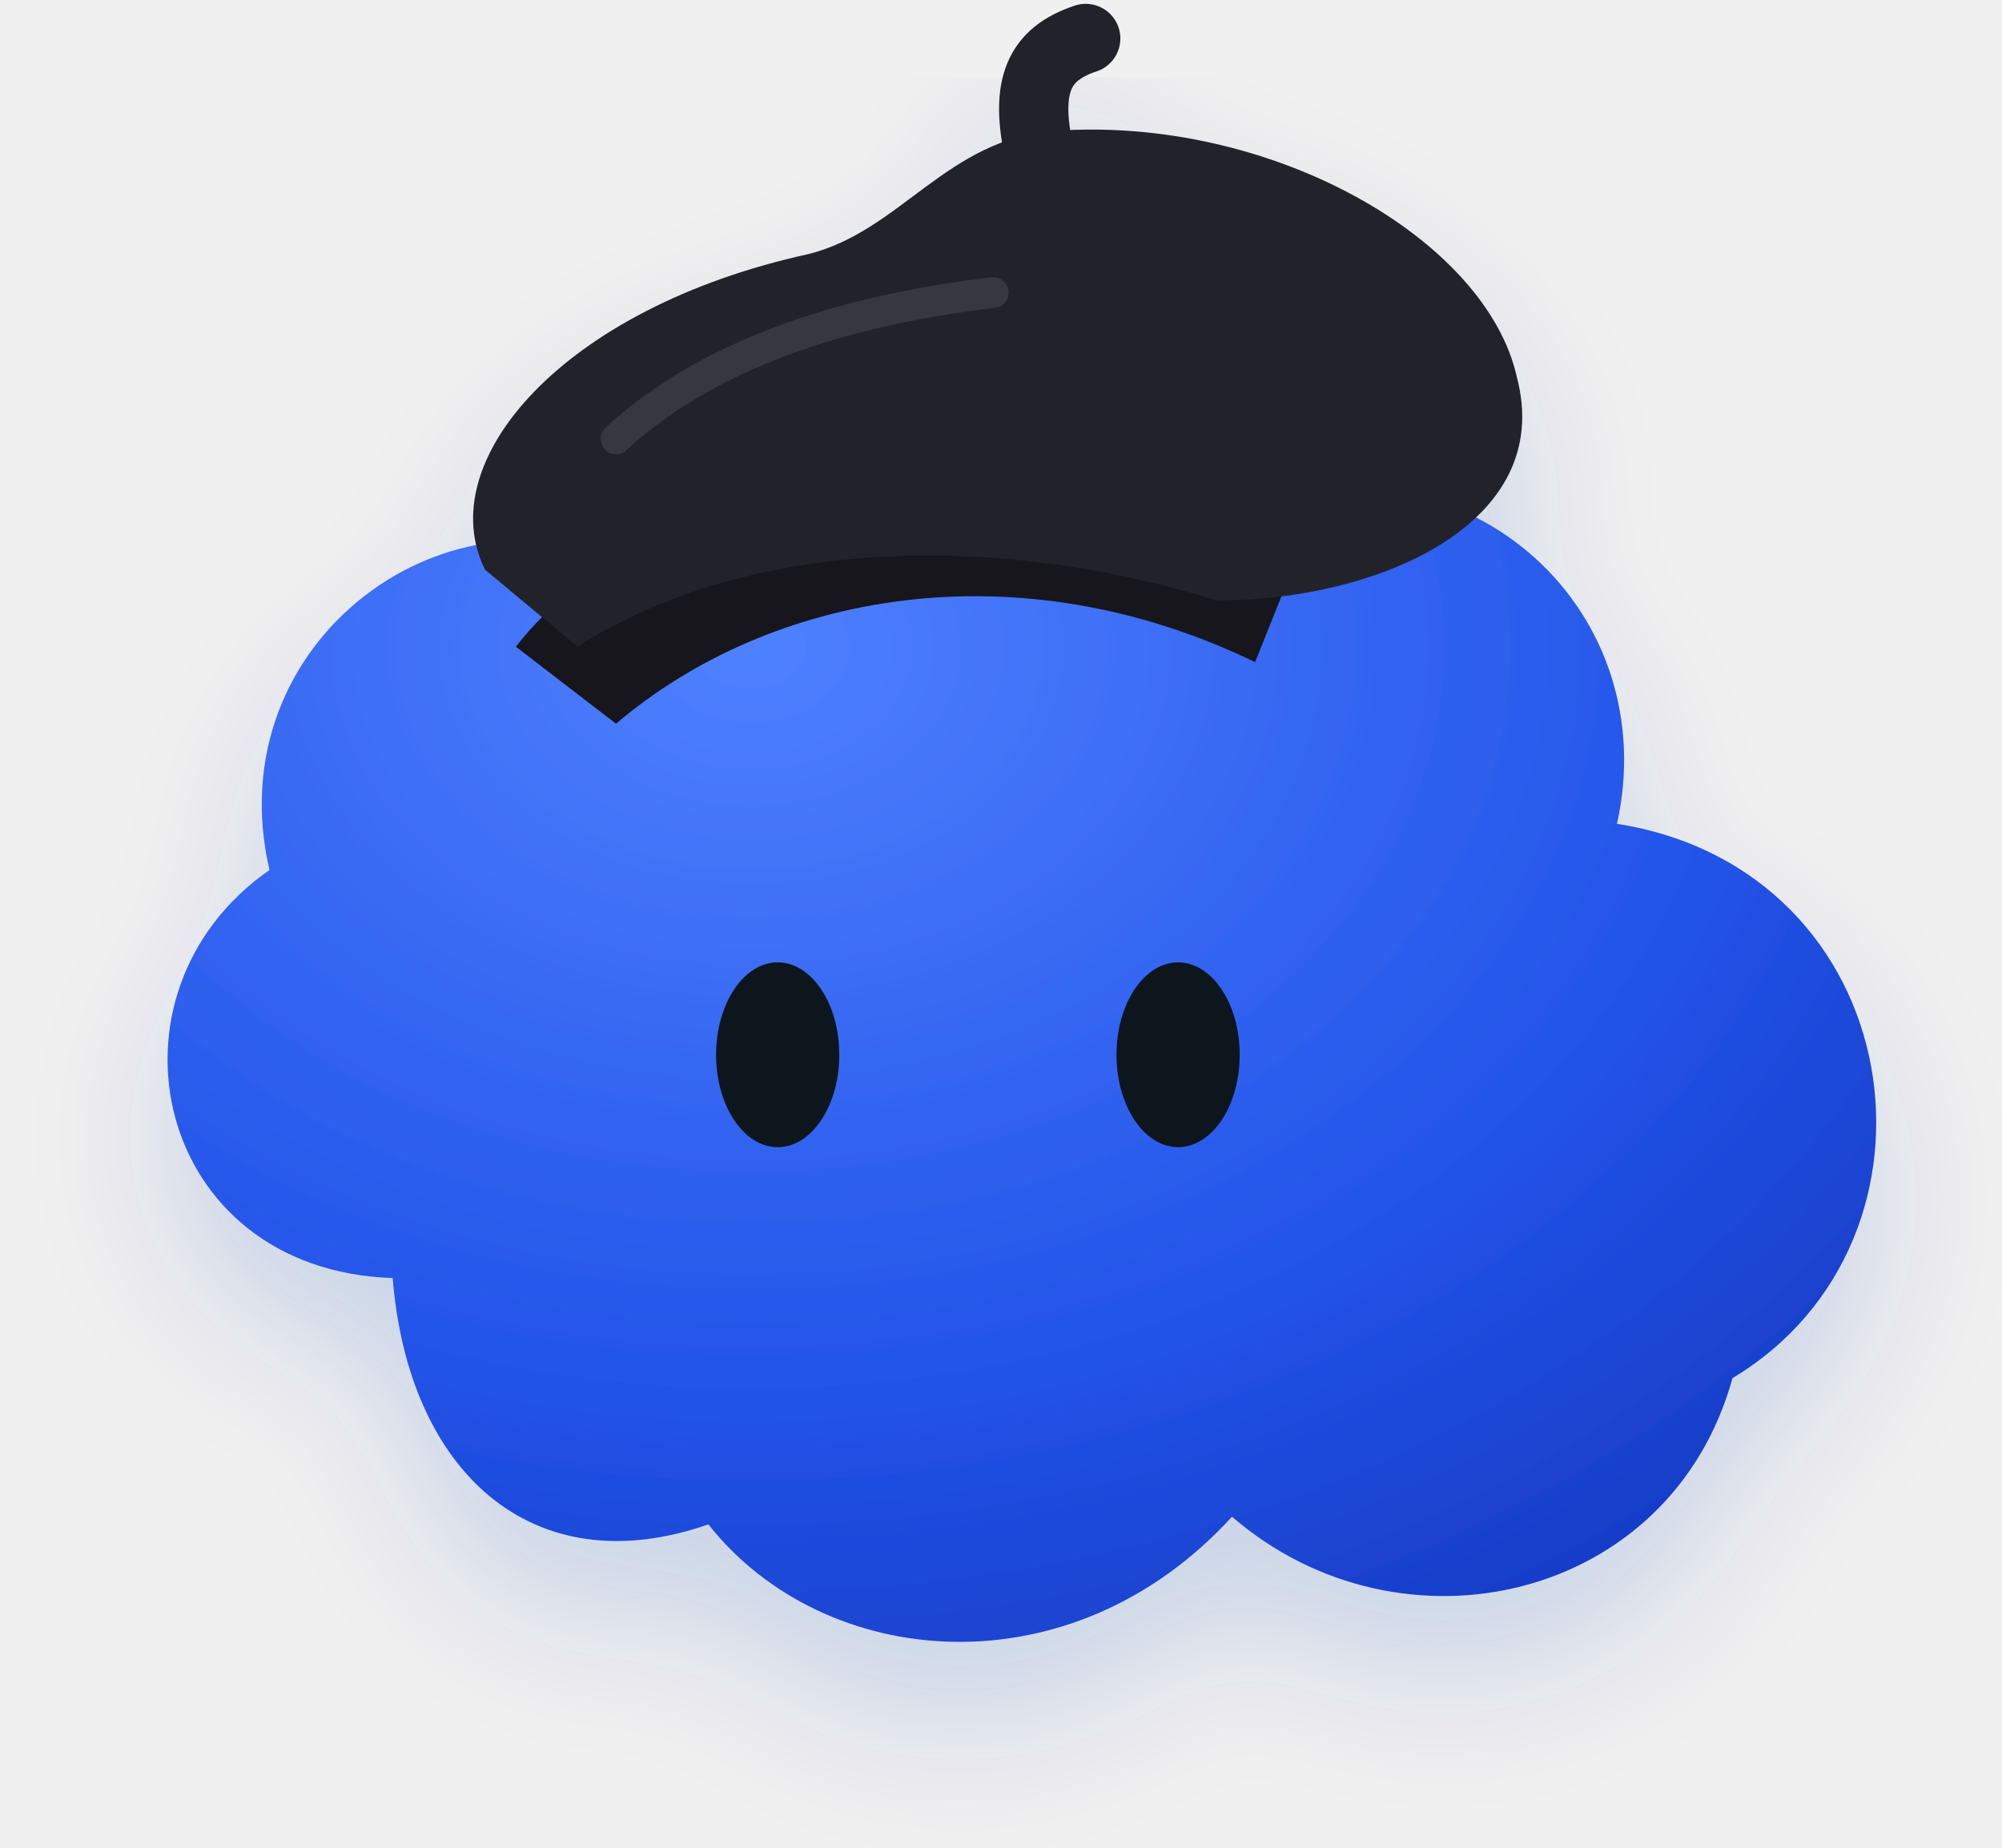
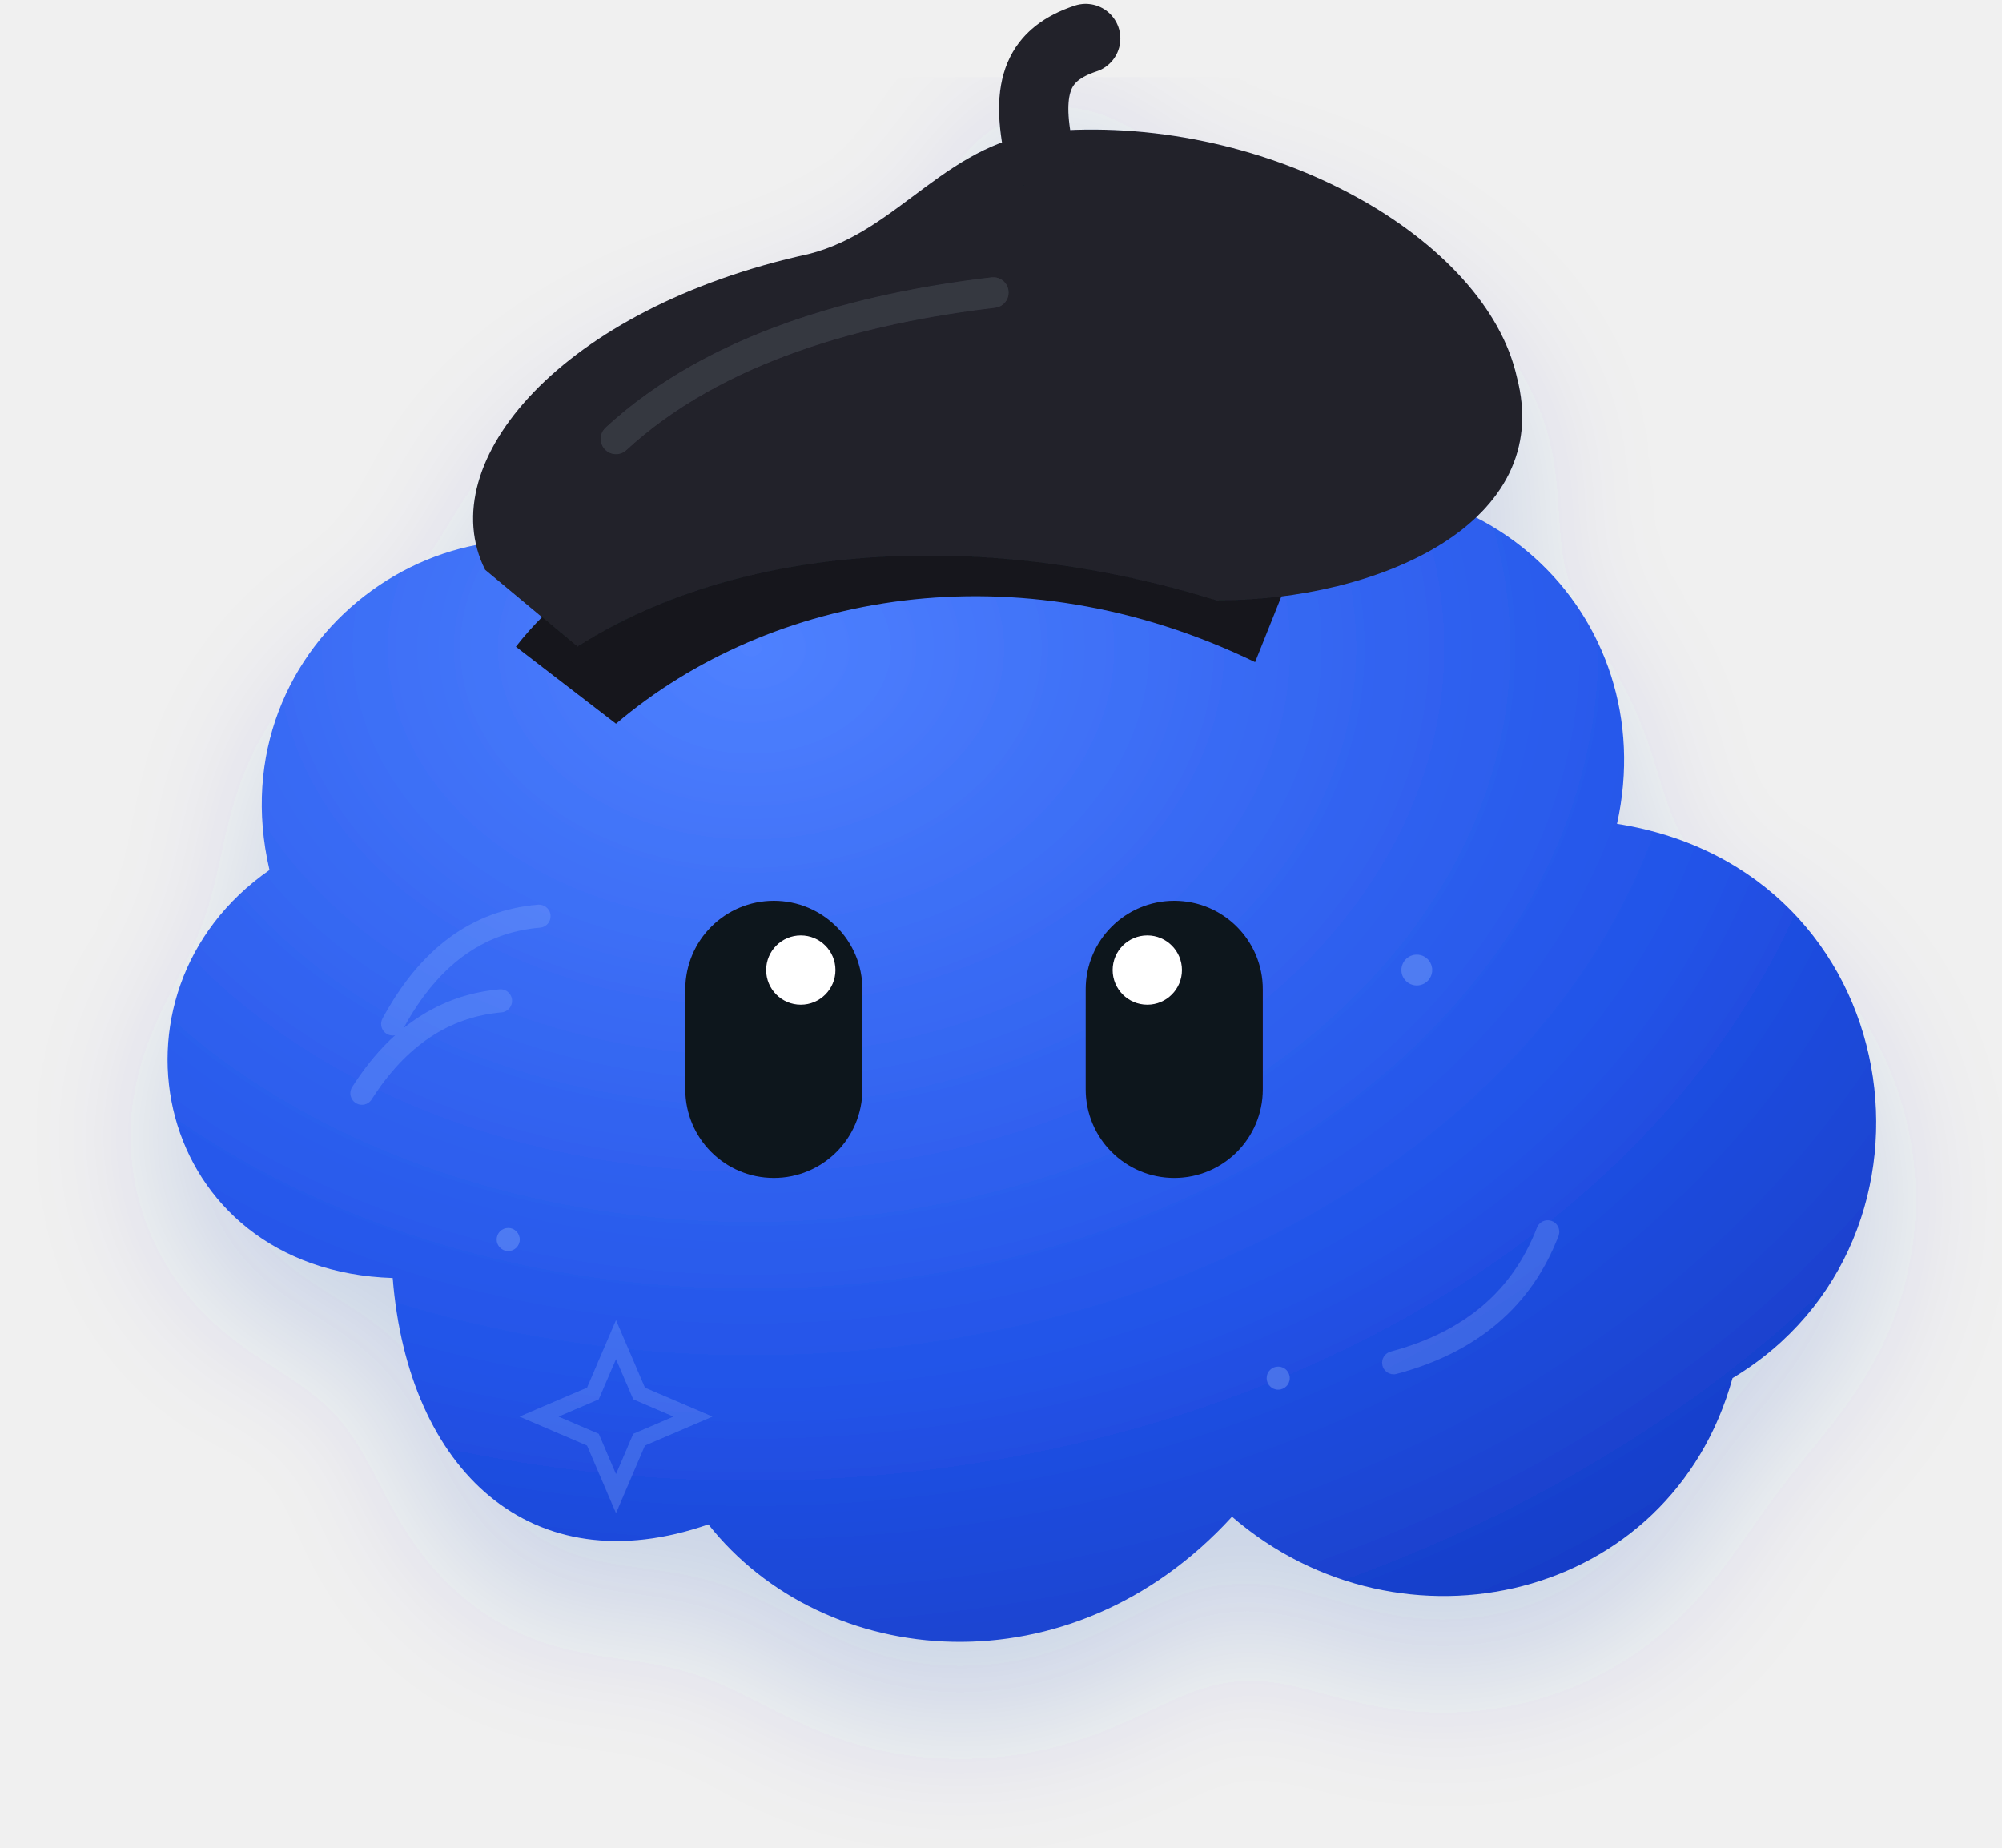
<svg xmlns="http://www.w3.org/2000/svg" viewBox="0 0 260 240" role="img" aria-labelledby="title">
  <defs>
    <radialGradient id="blue" cx=".34" cy=".22" r=".9">
      <stop stop-color="#4f81ff" />
      <stop offset=".65" stop-color="#2253e8" />
      <stop offset="1" stop-color="#163bc4" />
    </radialGradient>
    <filter id="shadow" x="-30%" y="-30%" width="160%" height="170%">
      <feDropShadow dx="0" dy="10" stdDeviation="9" flood-color="#1943b5" flood-opacity=".16" />
    </filter>
  </defs>
  <g filter="url(#shadow)">
    <path d="M51 166c-31-1-39-37-16-53-7-30 24-52 48-39 16-30 56-35 78-9 31-9 55 15 49 42 38 6 45 54 15 72-8 29-43 37-65 18-21 23-53 20-68 1-23 8-39-7-41-32Z" fill="url(#blue)" />
-     <ellipse cx="101" cy="137" rx="8" ry="12" fill="#10121e" />
-     <ellipse cx="153" cy="137" rx="8" ry="12" fill="#10121e" />
+     <g fill="none" stroke="#a4c3ff" stroke-linecap="round" opacity=".22">
+       <path d="M51 133q7-13 19-14M47 142q7-11 18-12M181 177q15-4 20-17" stroke-width="3" />
+       <path d="M77 181l3-7 3 7 7 3-7 3-3 7-3-7-7-3Z" stroke-width="2" />
+     </g>
+     <g fill="#a4c3ff" opacity=".3">
+       <circle cx="184" cy="126" r="2" />
+       <circle cx="66" cy="161" r="1.5" />
+       <circle cx="166" cy="179" r="1.5" />
+     </g>
+     <rect x="89" y="117" width="23" height="36" rx="11.5" fill="#10121e" />
+     <rect x="141" y="117" width="23" height="36" rx="11.5" fill="#10121e" />
+     <circle cx="104" cy="126" r="4.5" fill="#fff" />
+     <circle cx="149" cy="126" r="4.5" fill="#fff" />
    <path d="M67 84c17-22 65-33 102-13l-6 15c-31-15-63-9-83 8Z" fill="#14151b" />
    <path d="M63 74c-7-14 10-34 42-41 12-3 18-15 32-16 28-2 56 14 60 32 5 19-18 29-39 29-29-9-61-8-83 6Z" fill="#202129" />
    <path d="M135 20c-2-9 0-13 6-15" stroke="#202129" stroke-width="9" stroke-linecap="round" />
    <path d="M80 57c13-12 32-17 49-19" fill="none" stroke="#454650" stroke-width="4" stroke-linecap="round" opacity=".6" />
  </g>
</svg>
